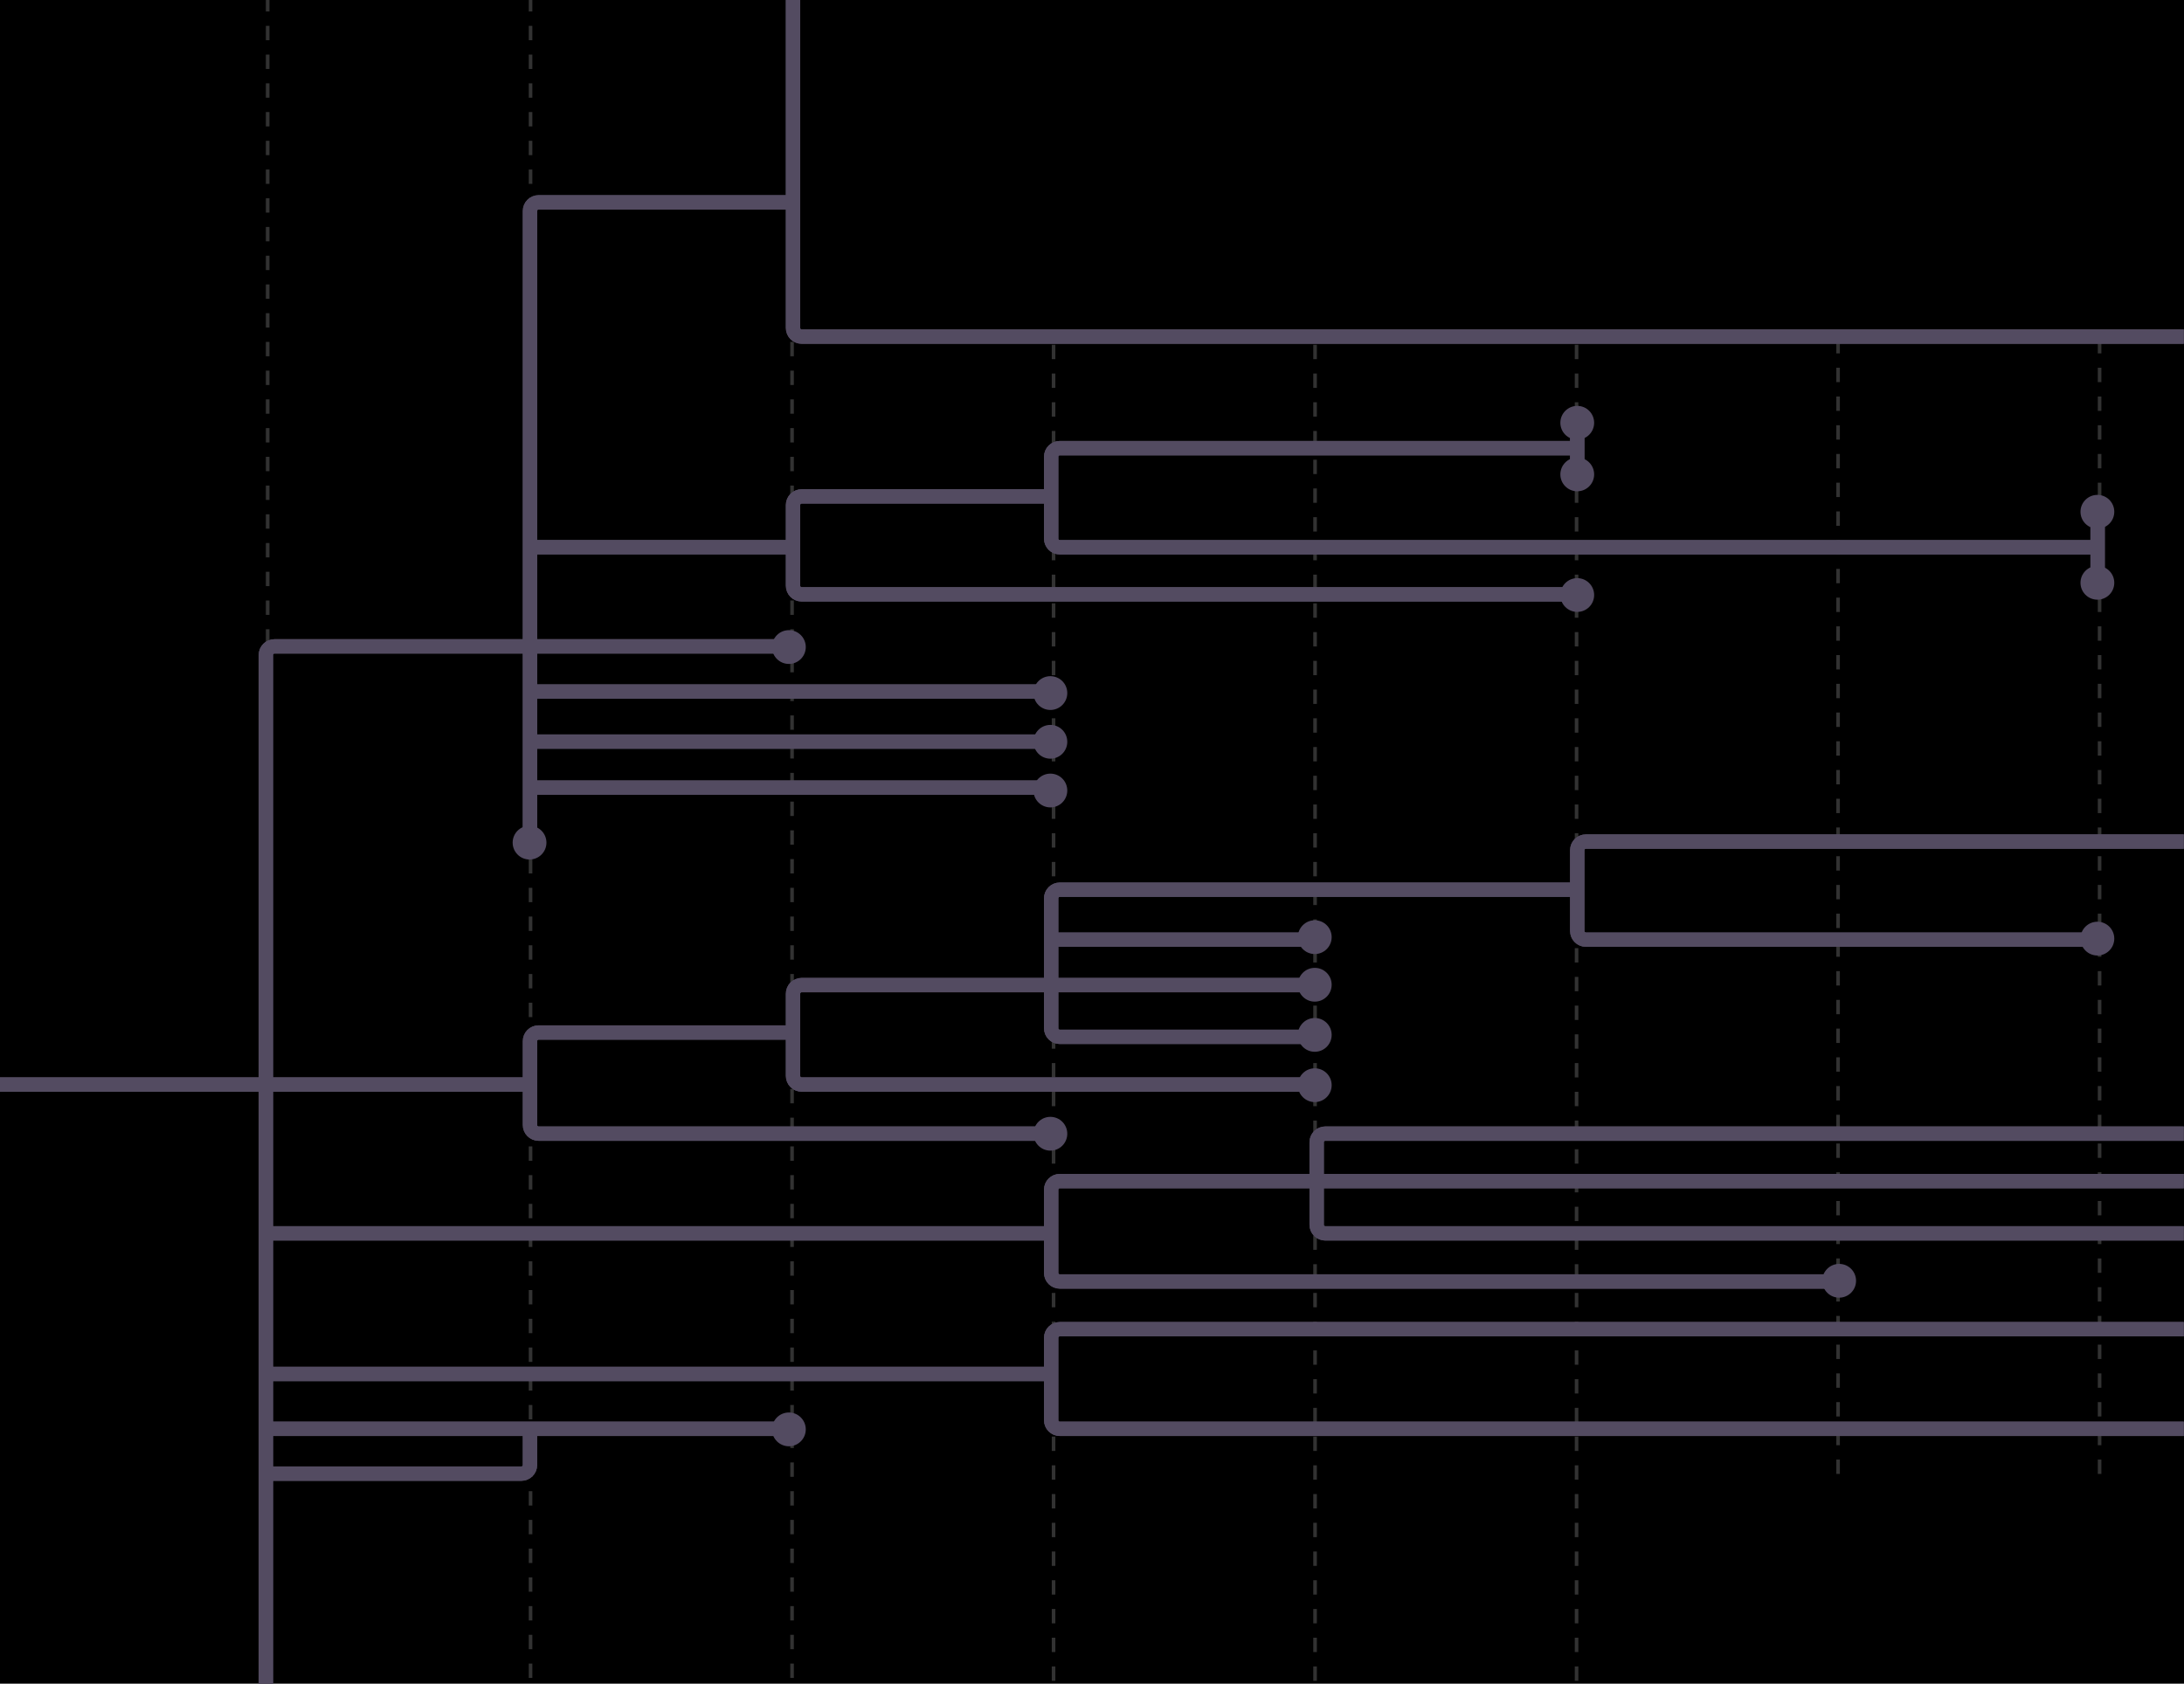
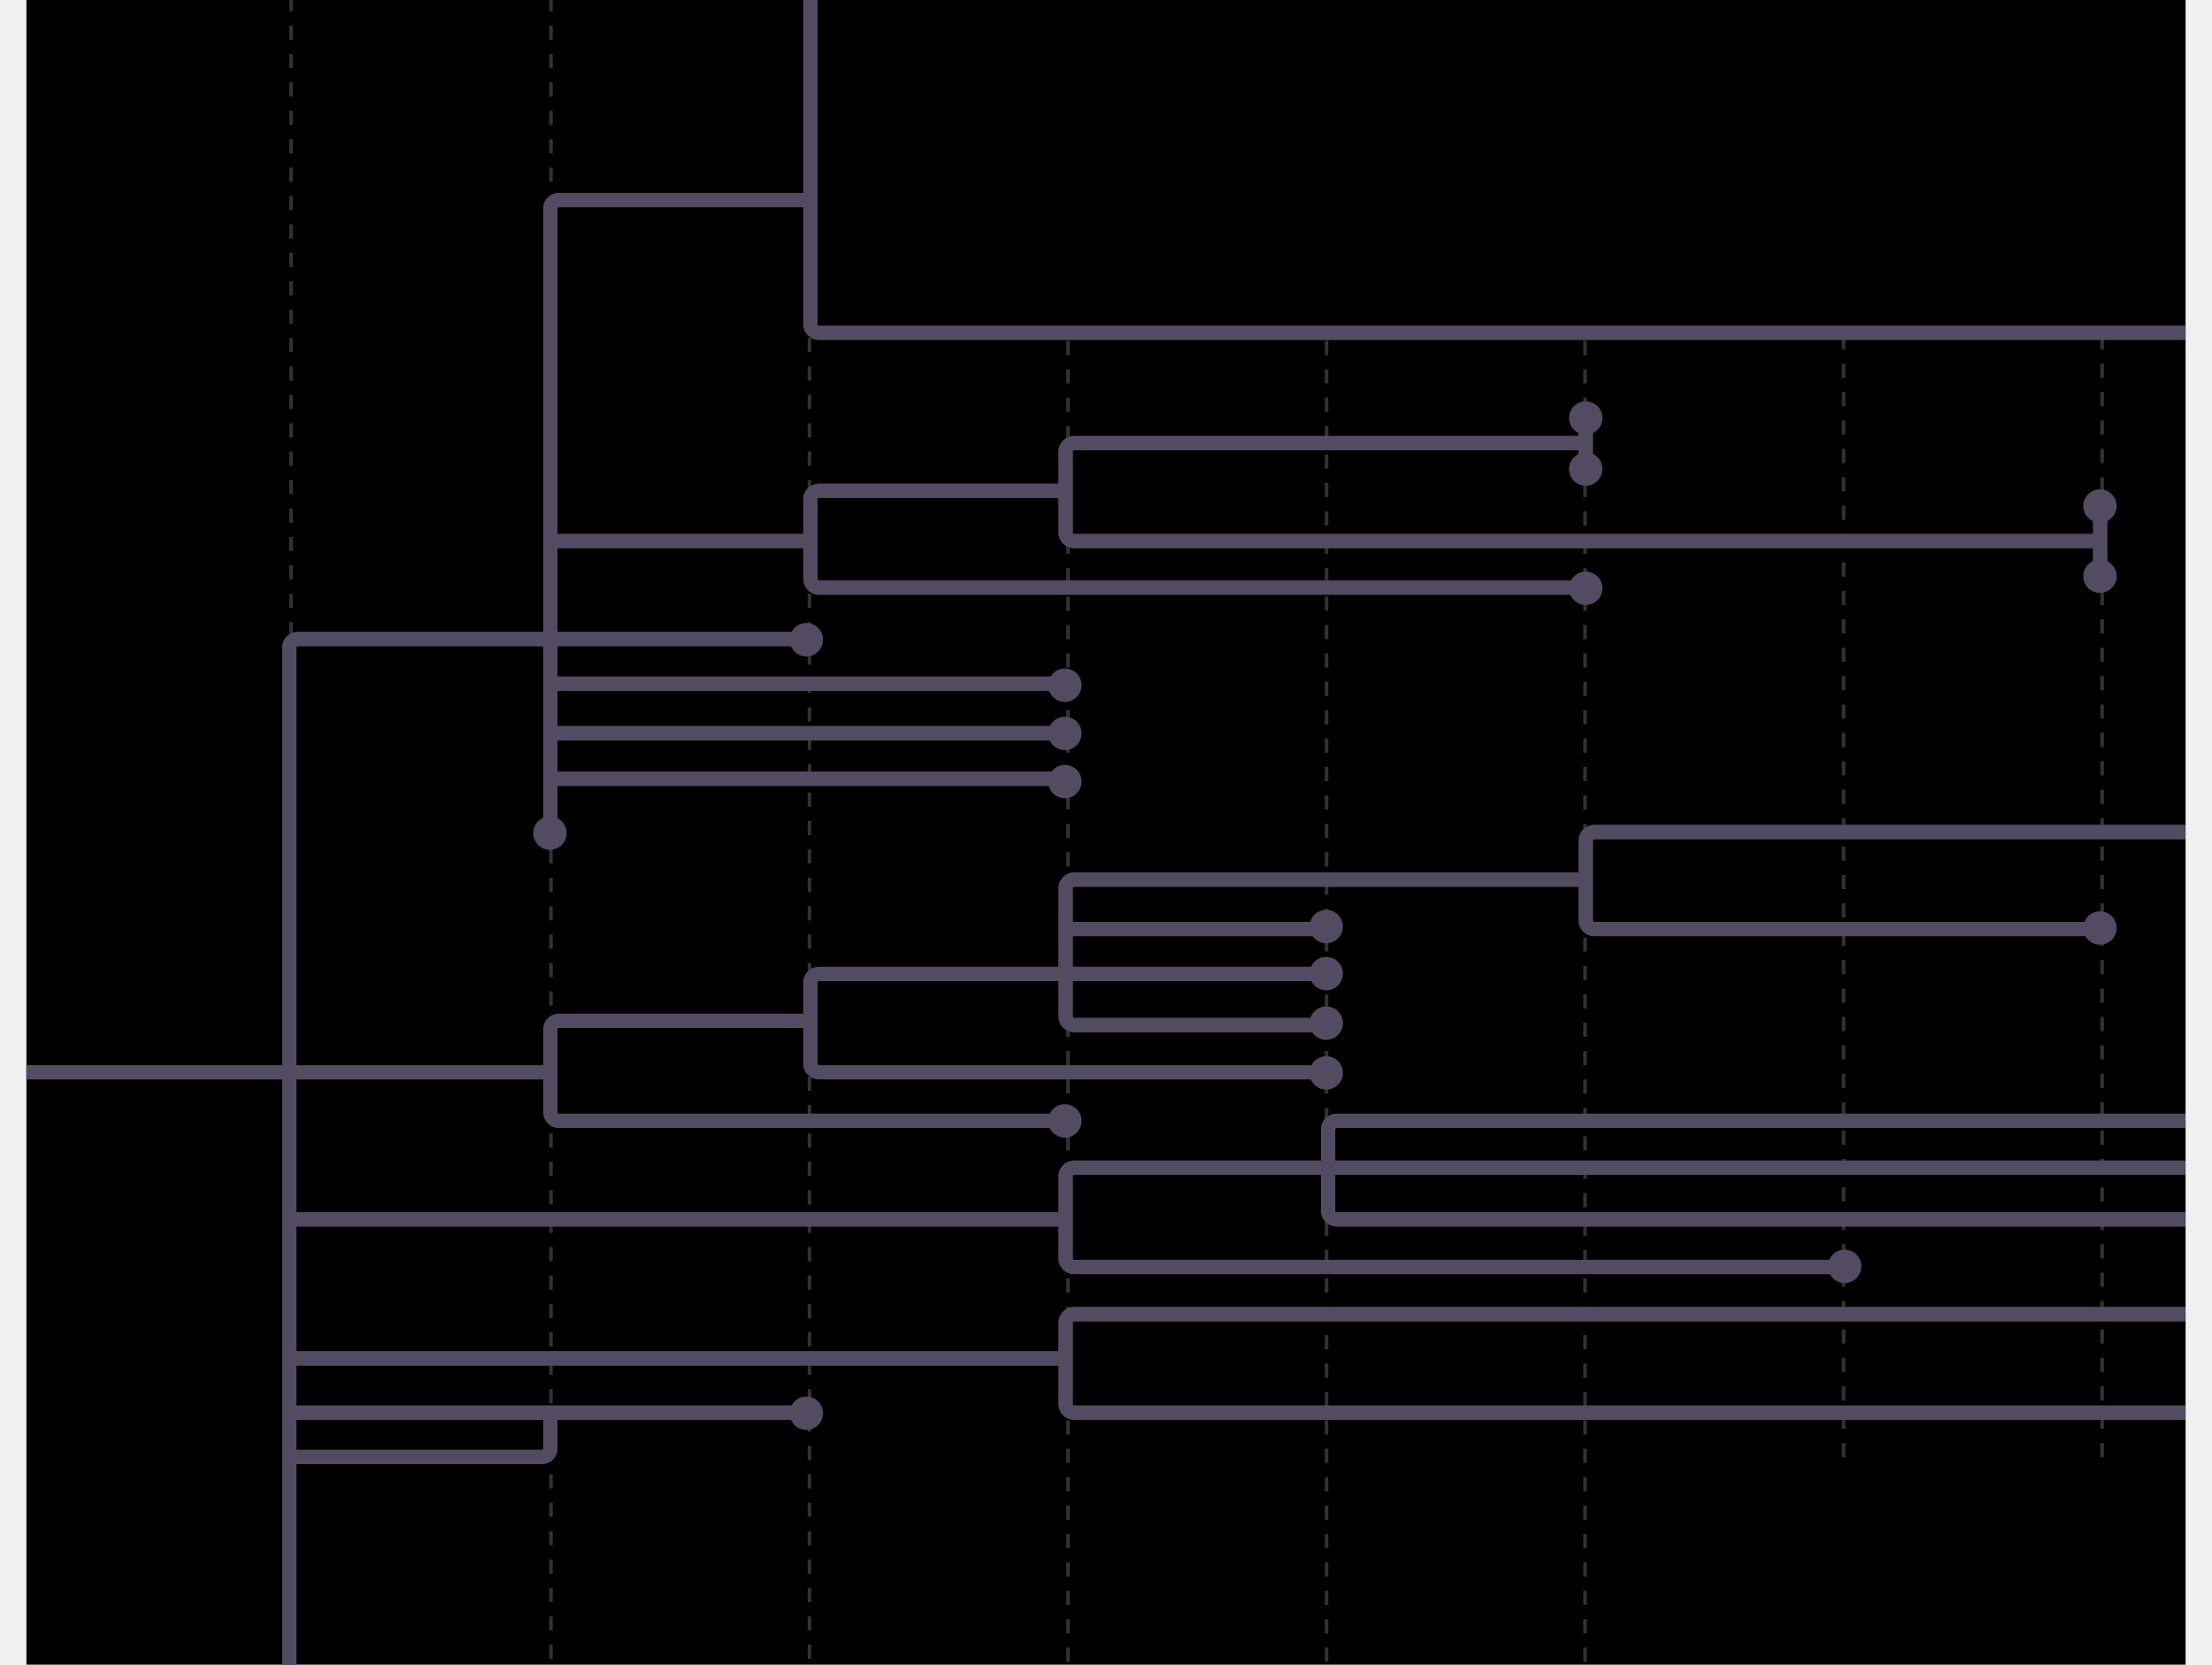
- <svg xmlns="http://www.w3.org/2000/svg" width="760" height="586" viewBox="0 0 760 586" fill="none">
+ <svg xmlns="http://www.w3.org/2000/svg" width="760" height="572" viewBox="0 0 760 586" fill="none">
  <style>
    @keyframes group-1-fade {
      0% {
        opacity: 0;
      }

      3% {
        opacity: 100%;
      }

      25% {
        opacity: 100%;
      }

      28% {
        opacity: 0%;
      }

      100% {
        opacity: 0%;
      }
    }

    @keyframes group-2-fade {
      0% {
        opacity: 0;
      }

      23% {
        opacity: 0%;
      }

      25% {
        opacity: 100%;
      }

      50% {
        opacity: 100%;
      }

      53% {
        opacity: 0%;
      }

      100% {
        opacity: 0%;
      }
    }

    @keyframes group-3-fade {
      0% {
        opacity: 0;
      }

      47% {
        opacity: 0%;
      }

      50% {
        opacity: 100%;
      }

      75% {
        opacity: 100%;
      }

      78% {
        opacity: 0%;
      }

      100% {
        opacity: 0%;
      }
    }

    @keyframes group-4-fade {
      0% {
        opacity: 0;
      }

      72% {
        opacity: 0%;
      }

      75% {
        opacity: 100%;
      }

      97% {
        opacity: 100%;
      }

      100% {
        opacity: 0%;
      }
    }

    #group-1,
    #group-2,
    #group-3,
    #group-4 {
      opacity: 0;
      animation-duration: 12s;
      animation-iteration-count: infinite;
      animation-delay: 0;
    }

    #group-1 {
      animation-name: group-1-fade;
    }

    #group-2 {
      animation-name: group-2-fade;
    }

    #group-3 {
      animation-name: group-3-fade;
    }

    #group-4 {
      animation-name: group-4-fade;
    }
  </style>
  <g id="animation" clip-path="url(#clip0_678_647)">
    <rect width="760" height="586" fill="black" />
    <g id="base">
      <line id="Line 52" x1="184.625" y1="-11" x2="184.625" y2="586" stroke="#323232" stroke-width="1.25" stroke-dasharray="5 5" />
      <line id="Line 46" x1="275.625" y1="-11" x2="275.625" y2="586" stroke="#323232" stroke-width="1.25" stroke-dasharray="5 5" />
      <line id="Line 47" x1="366.625" y1="120" x2="366.625" y2="586" stroke="#323232" stroke-width="1.25" stroke-dasharray="5 5" />
      <line id="Line 48" x1="457.625" y1="120" x2="457.625" y2="586" stroke="#323232" stroke-width="1.25" stroke-dasharray="5 5" />
      <line id="Line 49" x1="548.625" y1="120" x2="548.625" y2="586" stroke="#323232" stroke-width="1.25" stroke-dasharray="5 5" />
      <line id="Line 50" x1="639.625" y1="118" x2="639.625" y2="514" stroke="#323232" stroke-width="1.25" stroke-dasharray="5 5" />
      <line id="Line 51" x1="730.625" y1="118" x2="730.625" y2="514" stroke="#323232" stroke-width="1.25" stroke-dasharray="5 5" />
      <line id="Line 45" x1="93.144" y1="-11" x2="93.144" y2="576.146" stroke="#323232" stroke-width="1.25" stroke-dasharray="5 5" />
      <path id="Vector 652" d="M184.426 224.971H95.52C93.863 224.971 92.52 226.314 92.52 227.971L92.52 377.469M184.426 224.971V240.689M184.426 224.971V190.457M184.426 224.971H275.963M275.963 70.427H187.426C185.769 70.427 184.426 71.77 184.426 73.427V190.457M275.963 70.427V-17M275.963 70.427V114.155C275.963 115.812 277.306 117.155 278.963 117.155H759.904M92.52 586V512.899M92.52 512.899H181.426C183.083 512.899 184.426 511.556 184.426 509.899V497.3M92.52 512.899V497.3M184.426 497.3H275.963M184.426 497.3H92.52M92.52 478.203V464.222V429.27M92.52 478.203H365.789M92.52 478.203V497.3M365.789 478.203V494.3C365.789 495.957 367.133 497.3 368.789 497.3H759.904M365.789 478.203V465.623C365.789 463.966 367.133 462.623 368.789 462.623H759.904M92.52 429.27H365.789M92.52 429.27L92.52 377.469M365.789 429.27V414.074C365.789 412.418 367.133 411.074 368.789 411.074H458.182M365.789 429.27V443.02C365.789 444.677 367.133 446.02 368.789 446.02H639.546M759.904 411.074H458.182M458.182 411.074V426.27C458.182 427.927 459.525 429.27 461.182 429.27H759.904M458.182 411.074V397.557C458.182 395.9 459.525 394.557 461.182 394.557H759.904M92.52 377.469H184.426M92.52 377.469H-0.803M184.426 377.469L184.426 362.366C184.426 360.71 185.769 359.366 187.426 359.366H275.963M184.426 377.469V391.557C184.426 393.213 185.769 394.557 187.426 394.557H365.789M275.963 359.366V345.859C275.963 344.202 277.306 342.859 278.963 342.859H365.789M275.963 359.366V374.469C275.963 376.126 277.306 377.469 278.963 377.469H458.182M365.789 342.859V357.868C365.789 359.525 367.133 360.868 368.789 360.868H458.182M365.789 342.859H458.182M365.789 342.859V327.041M548.864 309.657H368.789C367.133 309.657 365.789 311 365.789 312.657V327.041M548.864 309.657V295.906C548.864 294.249 550.207 292.906 551.864 292.906H759.904M548.864 309.657V324.041C548.864 325.697 550.207 327.041 551.864 327.041H731.083M365.789 327.041H458.182M184.426 292.459V274.136M184.426 274.136H365.789M184.426 274.136V258.117M184.426 258.117H365.789M184.426 258.117V240.689M184.426 240.689H365.789M184.426 190.457H275.963M275.963 190.457V175.774C275.963 174.117 277.306 172.774 278.963 172.774H365.789M275.963 190.457V203.86C275.963 205.517 277.306 206.86 278.963 206.86H548.864M365.789 172.774V158.976C365.789 157.319 367.133 155.976 368.789 155.976H548.864M365.789 172.774V187.478C365.789 189.135 367.133 190.478 368.789 190.478H729.943M548.864 155.976V148.208M548.864 155.976V163.743M729.943 190.478V180.586M729.943 190.478C729.943 190.478 729.943 197.095 729.943 201.334" stroke="#534B61" stroke-width="5" />
      <path id="Vector 653" d="M184.426 224.971H95.52C93.863 224.971 92.52 226.314 92.52 227.971L92.52 377.469M184.426 224.971V240.689M184.426 224.971V190.457M184.426 224.971H275.963M275.963 70.427H187.426C185.769 70.427 184.426 71.77 184.426 73.427V190.457M275.963 70.427V-17M275.963 70.427V114.155C275.963 115.812 277.306 117.155 278.963 117.155H759.904M92.52 586V512.899M92.52 512.899H181.426C183.083 512.899 184.426 511.556 184.426 509.899V497.3M92.52 512.899V497.3M184.426 497.3H275.963M184.426 497.3H92.52M92.52 478.203V464.222V429.27M92.52 478.203H365.789M92.52 478.203V497.3M365.789 478.203V494.3C365.789 495.957 367.133 497.3 368.789 497.3H759.904M365.789 478.203V465.623C365.789 463.966 367.133 462.623 368.789 462.623H759.904M92.52 429.27H365.789M92.52 429.27L92.52 377.469M365.789 429.27V414.074C365.789 412.418 367.133 411.074 368.789 411.074H458.182M365.789 429.27V443.02C365.789 444.677 367.133 446.02 368.789 446.02H639.546M759.904 411.074H458.182M458.182 411.074V426.27C458.182 427.927 459.525 429.27 461.182 429.27H759.904M458.182 411.074V397.557C458.182 395.9 459.525 394.557 461.182 394.557H759.904M92.52 377.469H184.426M92.52 377.469H-0.803M184.426 377.469L184.426 362.366C184.426 360.71 185.769 359.366 187.426 359.366H275.963M184.426 377.469V391.557C184.426 393.213 185.769 394.557 187.426 394.557H365.789M275.963 359.366V345.859C275.963 344.202 277.306 342.859 278.963 342.859H365.789M275.963 359.366V374.469C275.963 376.126 277.306 377.469 278.963 377.469H458.182M365.789 342.859V357.868C365.789 359.525 367.133 360.868 368.789 360.868H458.182M365.789 342.859H458.182M365.789 342.859V327.041M548.864 309.657H368.789C367.133 309.657 365.789 311 365.789 312.657V327.041M548.864 309.657V295.906C548.864 294.249 550.207 292.906 551.864 292.906H759.904M548.864 309.657V324.041C548.864 325.697 550.207 327.041 551.864 327.041H731.083M365.789 327.041H458.182M184.426 292.459V274.136M184.426 274.136H365.789M184.426 274.136V258.117M184.426 258.117H365.789M184.426 258.117V240.689M184.426 240.689H365.789M184.426 190.457H275.963M275.963 190.457V175.774C275.963 174.117 277.306 172.774 278.963 172.774H365.789M275.963 190.457V203.86C275.963 205.517 277.306 206.86 278.963 206.86H548.864M365.789 172.774V158.976C365.789 157.319 367.133 155.976 368.789 155.976H548.864M365.789 172.774V187.478C365.789 189.135 367.133 190.478 368.789 190.478H729.943M548.864 155.976V148.208M548.864 155.976V163.743M729.943 190.478V180.586M729.943 190.478C729.943 190.478 729.943 197.095 729.943 201.334" stroke="#534B61" stroke-width="5" />
      <circle id="Ellipse 14276" cx="274.52" cy="497.492" r="5.88" fill="#534B61" />
      <circle id="Ellipse 14277" cx="184.275" cy="293.276" r="5.88" fill="#534B61" />
      <circle id="Ellipse 14278" cx="274.52" cy="225.203" r="5.88" fill="#534B61" />
      <circle id="Ellipse 14279" cx="365.52" cy="241.22" r="5.88" fill="#534B61" />
      <circle id="Ellipse 14292" cx="548.861" cy="207.099" r="5.88" fill="#534B61" />
      <circle id="Ellipse 14280" cx="365.52" cy="258.18" r="5.88" fill="#534B61" />
      <circle id="Ellipse 14281" cx="365.52" cy="275.138" r="5.88" fill="#534B61" />
      <circle id="Ellipse 14287" cx="640.001" cy="445.773" r="5.88" fill="#534B61" />
      <circle id="Ellipse 14288" cx="457.52" cy="326.173" r="5.88" fill="#534B61" />
      <circle id="Ellipse 14289" cx="457.52" cy="342.738" r="5.88" fill="#534B61" />
      <circle id="Ellipse 14290" cx="457.52" cy="360.192" r="5.88" fill="#534B61" />
      <circle id="Ellipse 14291" cx="457.52" cy="377.701" r="5.88" fill="#534B61" />
      <circle id="Ellipse 14293" cx="729.86" cy="326.681" r="5.88" fill="#534B61" />
      <circle id="Ellipse 14294" cx="365.52" cy="394.596" r="5.88" fill="#534B61" />
      <circle id="Ellipse 14282" cx="548.861" cy="147.148" r="5.88" fill="#534B61" />
      <circle id="Ellipse 14283" cx="548.861" cy="165.113" r="5.88" fill="#534B61" />
      <circle id="Ellipse 14284" cx="729.86" cy="178.122" r="5.88" fill="#534B61" />
      <circle id="Ellipse 14285" cx="729.86" cy="202.84" r="5.88" fill="#534B61" />
    </g>
    <g id="group-1">
      <path id="Vector 655" d="M184.228 377.563H92.323H-1M184.228 377.563L184.228 362.46C184.228 360.803 185.572 359.46 187.228 359.46H275.766M184.228 377.563V391.651C184.228 393.307 185.572 394.651 187.228 394.651H365.592M275.766 359.46V345.953C275.766 344.296 277.109 342.953 278.766 342.953H365.592M275.766 359.46V374.563C275.766 376.22 277.109 377.563 278.766 377.563H457.985M365.592 342.953V357.962C365.592 359.619 366.935 360.962 368.592 360.962H457.985M365.592 342.953H457.985M365.592 342.953V327.134M548.667 309.751H368.592C366.935 309.751 365.592 311.094 365.592 312.751V327.134M548.667 309.751V296C548.667 294.343 550.01 293 551.667 293H759.707M548.667 309.751V324.134C548.667 325.791 550.01 327.134 551.667 327.134H730.886M365.592 327.134H457.985" stroke="url(#paint0_linear_678_647)" stroke-width="5" />
      <circle id="Ellipse 14295" cx="457.323" cy="326.228" r="5.88" fill="#C21FA2" />
      <circle id="Ellipse 14296" cx="457.323" cy="342.793" r="5.88" fill="#C21FA2" />
      <circle id="Ellipse 14297" cx="457.323" cy="360.247" r="5.88" fill="#C21FA2" />
      <circle id="Ellipse 14298" cx="457.323" cy="377.755" r="5.88" fill="#C21FA2" />
      <circle id="Ellipse 14299" cx="729.663" cy="326.736" r="5.88" fill="#FF017B" />
      <circle id="Ellipse 14300" cx="365.323" cy="394.65" r="5.88" fill="#A22EB5" />
    </g>
    <g id="group-2">
      <path id="Vector 653_2" d="M365.779 478.215H95.509C93.852 478.215 92.509 476.872 92.509 475.215V464.234V429.282L92.509 380.481C92.509 378.824 91.166 377.481 89.509 377.481H-0.813M365.779 478.215V494.312C365.779 495.969 367.122 497.312 368.779 497.312H759.894M365.779 478.215V465.635C365.779 463.978 367.122 462.635 368.779 462.635H759.894" stroke="url(#paint1_linear_678_647)" stroke-width="5" />
    </g>
    <g id="group-3">
      <g id="Vector 653_3">
        <path d="M275.972 190.462H187.434C185.778 190.462 184.434 191.805 184.434 193.462V221.976C184.434 223.633 183.091 224.976 181.434 224.976H95.529C93.872 224.976 92.529 226.319 92.529 227.976L92.529 374.474C92.529 376.131 91.186 377.474 89.529 377.474H-0.794M275.972 190.462V175.779C275.972 174.122 277.315 172.779 278.972 172.779H365.798M275.972 190.462V203.865C275.972 205.521 277.315 206.865 278.972 206.865H548.873M365.798 172.779V158.98C365.798 157.324 367.141 155.98 368.798 155.98H548.873M365.798 172.779V187.483C365.798 189.14 367.141 190.483 368.798 190.483H729.951M548.873 155.98V148.213M548.873 155.98V163.748M729.951 190.483V180.591M729.951 190.483C729.951 190.483 729.951 197.1 729.951 201.339" stroke="#534B61" stroke-width="5" />
        <path d="M275.972 190.462H187.434C185.778 190.462 184.434 191.805 184.434 193.462V221.976C184.434 223.633 183.091 224.976 181.434 224.976H95.529C93.872 224.976 92.529 226.319 92.529 227.976L92.529 374.474C92.529 376.131 91.186 377.474 89.529 377.474H-0.794M275.972 190.462V175.779C275.972 174.122 277.315 172.779 278.972 172.779H365.798M275.972 190.462V203.865C275.972 205.521 277.315 206.865 278.972 206.865H548.873M365.798 172.779V158.98C365.798 157.324 367.141 155.98 368.798 155.98H548.873M365.798 172.779V187.483C365.798 189.14 367.141 190.483 368.798 190.483H729.951M548.873 155.98V148.213M548.873 155.98V163.748M729.951 190.483V180.591M729.951 190.483C729.951 190.483 729.951 197.1 729.951 201.339" stroke="url(#paint2_linear_678_647)" stroke-width="5" />
      </g>
      <circle id="Ellipse 14295_2" cx="548.861" cy="207.099" r="5.88" fill="#D6078D" />
      <circle id="Ellipse 14296_2" cx="548.861" cy="147.148" r="5.88" fill="#D6078D" />
      <circle id="Ellipse 14297_2" cx="548.861" cy="165.113" r="5.88" fill="#D6078D" />
      <circle id="Ellipse 14298_2" cx="729.86" cy="178.122" r="5.88" fill="#FF017B" />
      <circle id="Ellipse 14299_2" cx="729.86" cy="202.84" r="5.88" fill="#FF017B" />
    </g>
    <g id="group-4">
      <g id="Vector 653_4">
        <path d="M184.429 224.919H95.523C93.866 224.919 92.523 226.262 92.523 227.919L92.523 374.417C92.523 376.074 91.18 377.417 89.523 377.417H-0.8M184.429 224.919V240.637M184.429 224.919H275.966M184.429 292.407V274.084M184.429 274.084H365.793M184.429 274.084V258.065M184.429 258.065H365.793M184.429 258.065V240.637M184.429 240.637H365.793" stroke="#534B61" stroke-width="5" />
        <path d="M184.429 224.919H95.523C93.866 224.919 92.523 226.262 92.523 227.919L92.523 374.417C92.523 376.074 91.18 377.417 89.523 377.417H-0.8M184.429 224.919V240.637M184.429 224.919H275.966M184.429 292.407V274.084M184.429 274.084H365.793M184.429 274.084V258.065M184.429 258.065H365.793M184.429 258.065V240.637M184.429 240.637H365.793" stroke="url(#paint3_linear_678_647)" stroke-width="5" />
      </g>
      <circle id="Ellipse 14277_2" cx="184.275" cy="293.276" r="5.88" fill="#9C0FA7" />
      <circle id="Ellipse 14278_2" cx="274.52" cy="225.203" r="5.88" fill="#D8068C" />
      <circle id="Ellipse 14279_2" cx="365.52" cy="241.22" r="5.88" fill="#FF017B" />
      <circle id="Ellipse 14280_2" cx="365.52" cy="258.18" r="5.88" fill="#FF017B" />
      <circle id="Ellipse 14281_2" cx="365.52" cy="275.138" r="5.88" fill="#FF017B" />
    </g>
  </g>
  <defs>
    <linearGradient id="paint0_linear_678_647" x1="36.866" y1="391.465" x2="515.25" y2="38.552" gradientUnits="userSpaceOnUse">
      <stop offset="0.226" stop-color="#5D18C2" />
      <stop offset="1" stop-color="#FF007A" />
    </linearGradient>
    <linearGradient id="paint1_linear_678_647" x1="37.053" y1="493.557" x2="567.899" y2="161.358" gradientUnits="userSpaceOnUse">
      <stop offset="0.226" stop-color="#5D18C2" />
      <stop offset="1" stop-color="#FF007A" />
    </linearGradient>
    <linearGradient id="paint2_linear_678_647" x1="35.581" y1="370.29" x2="681.453" y2="167.35" gradientUnits="userSpaceOnUse">
      <stop offset="0.226" stop-color="#5D18C2" />
      <stop offset="1" stop-color="#FF007A" />
    </linearGradient>
    <linearGradient id="paint3_linear_678_647" x1="17.448" y1="372.638" x2="354.523" y2="292.76" gradientUnits="userSpaceOnUse">
      <stop offset="0.226" stop-color="#5D18C2" />
      <stop offset="1" stop-color="#FF007A" />
    </linearGradient>
    <clipPath id="clip0_678_647">
      <rect width="760" height="586" fill="white" />
    </clipPath>
  </defs>
</svg>
